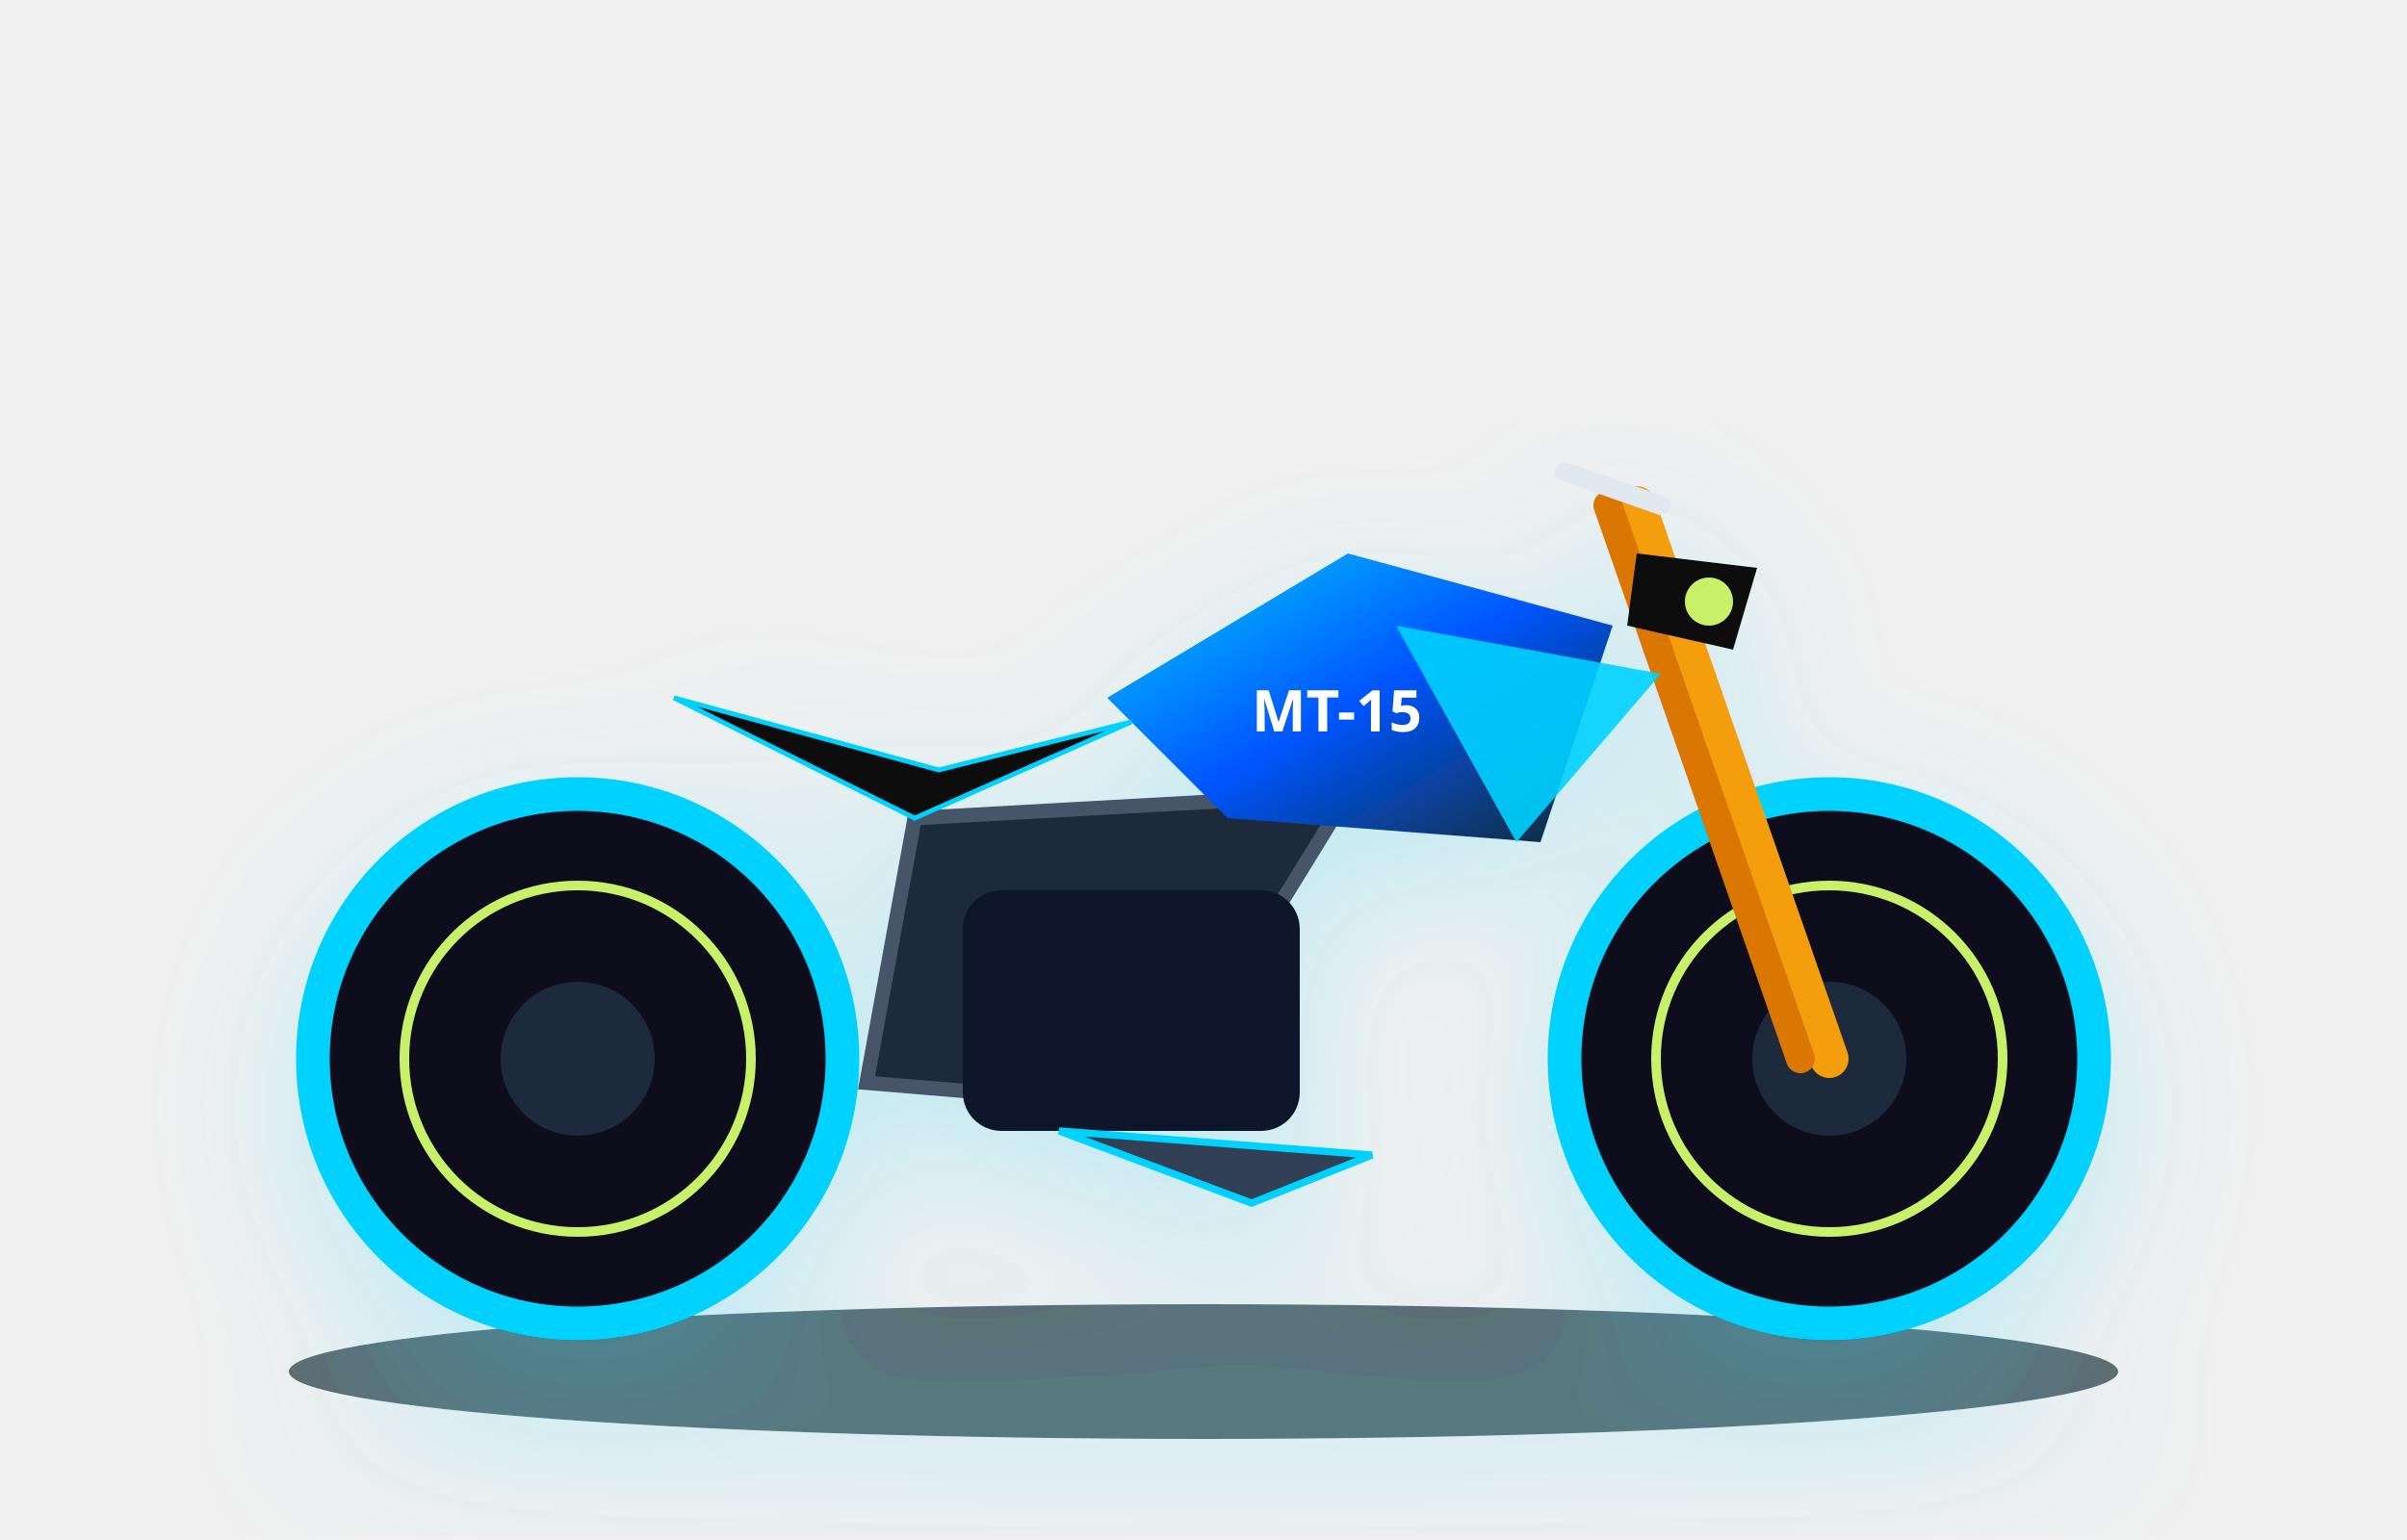
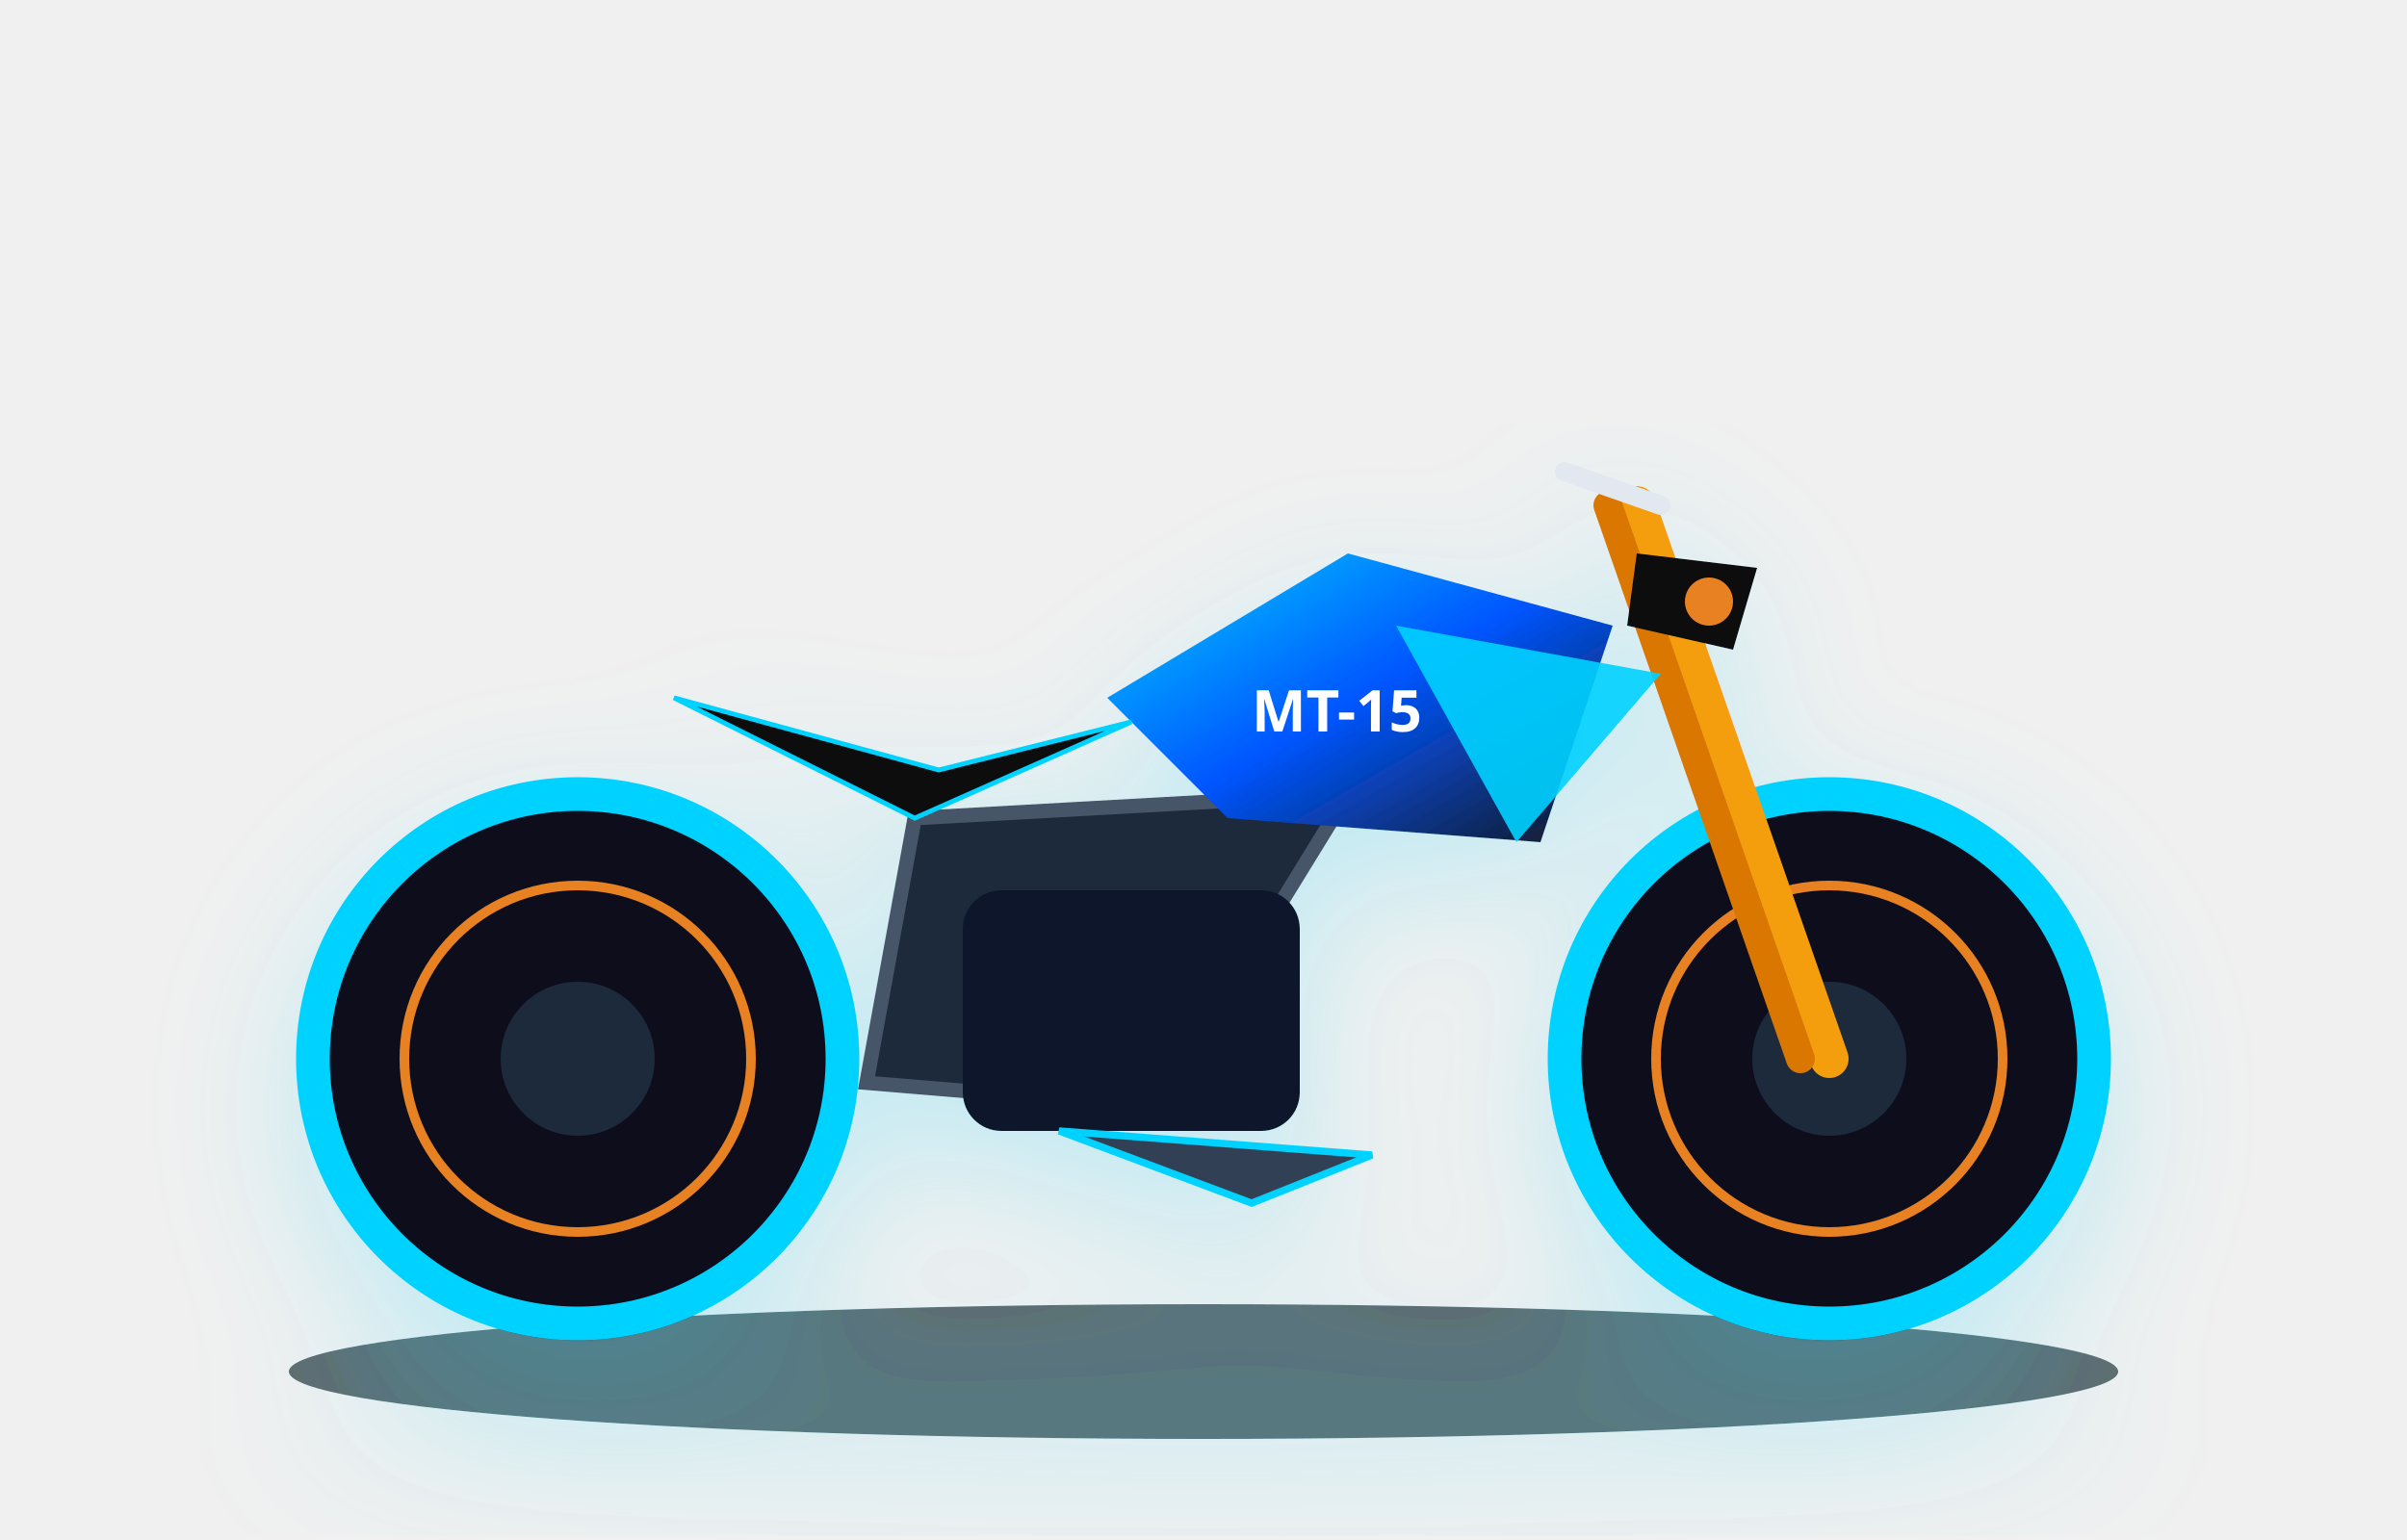
<svg xmlns="http://www.w3.org/2000/svg" viewBox="0 0 500 320" width="100%" height="100%">
  <defs>
    <linearGradient id="tankMT" x1="0%" y1="0%" x2="100%" y2="100%">
      <stop offset="0%" stop-color="#00D2FF" />
      <stop offset="50%" stop-color="#0055FF" />
-       <stop offset="100%" stop-color="#102A2A" />
+       <stop offset="100%" stop-color="#16161A" />
    </linearGradient>
    <filter id="mtGlow">
      <feDropShadow dx="0" dy="10" stdDeviation="15" flood-color="#00D2FF" flood-opacity="0.2" />
    </filter>
  </defs>
  <g filter="url(#mtGlow)">
    <ellipse cx="250" cy="285" rx="190" ry="14" fill="#000000" opacity="0.6" />
    <circle cx="120" cy="220" r="55" fill="#0A0F1D" stroke="#00D2FF" stroke-width="7" />
-     <circle cx="120" cy="220" r="36" fill="none" stroke="#C8F169" stroke-width="2" />
+     <circle cx="120" cy="220" r="36" fill="none" stroke="#E88124" stroke-width="2" />
    <circle cx="120" cy="220" r="16" fill="#1E293B" />
    <circle cx="380" cy="220" r="55" fill="#0A0F1D" stroke="#00D2FF" stroke-width="7" />
-     <circle cx="380" cy="220" r="36" fill="none" stroke="#C8F169" stroke-width="2" />
+     <circle cx="380" cy="220" r="36" fill="none" stroke="#E88124" stroke-width="2" />
    <circle cx="380" cy="220" r="16" fill="#1E293B" />
    <line x1="380" y1="220" x2="340" y2="105" stroke="#F59E0B" stroke-width="8" stroke-linecap="round" />
    <line x1="374" y1="220" x2="334" y2="105" stroke="#D97706" stroke-width="6" stroke-linecap="round" />
    <polygon points="190,170 280,165 240,230 180,225" fill="#1E293B" stroke="#475569" stroke-width="3" />
    <rect x="200" y="185" width="70" height="50" rx="8" fill="#0F172A" />
    <path d="M 220 235 L 260 250 L 285 240 Z" fill="#334155" stroke="#00D2FF" stroke-width="1.5" />
    <path d="M 230 145 L 280 115 L 335 130 L 320 175 L 255 170 Z" fill="url(#tankMT)" />
    <polygon points="290,130 345,140 315,175" fill="#00D2FF" opacity="0.9" />
    <text x="260" y="152" font-family="Space Grotesk, sans-serif" font-weight="900" font-size="12" fill="#FFFFFF">MT-15</text>
    <path d="M 140 145 L 195 160 L 235 150 L 190 170 Z" fill="#09090B" stroke="#00D2FF" stroke-width="1" />
    <polygon points="340,115 365,118 360,135 338,130" fill="#09090B" />
-     <circle cx="355" cy="125" r="5" fill="#C8F169" />
+     <circle cx="355" cy="125" r="5" fill="#E88124" />
    <line x1="325" y1="98" x2="345" y2="105" stroke="#E2E8F0" stroke-width="4" stroke-linecap="round" />
  </g>
</svg>
